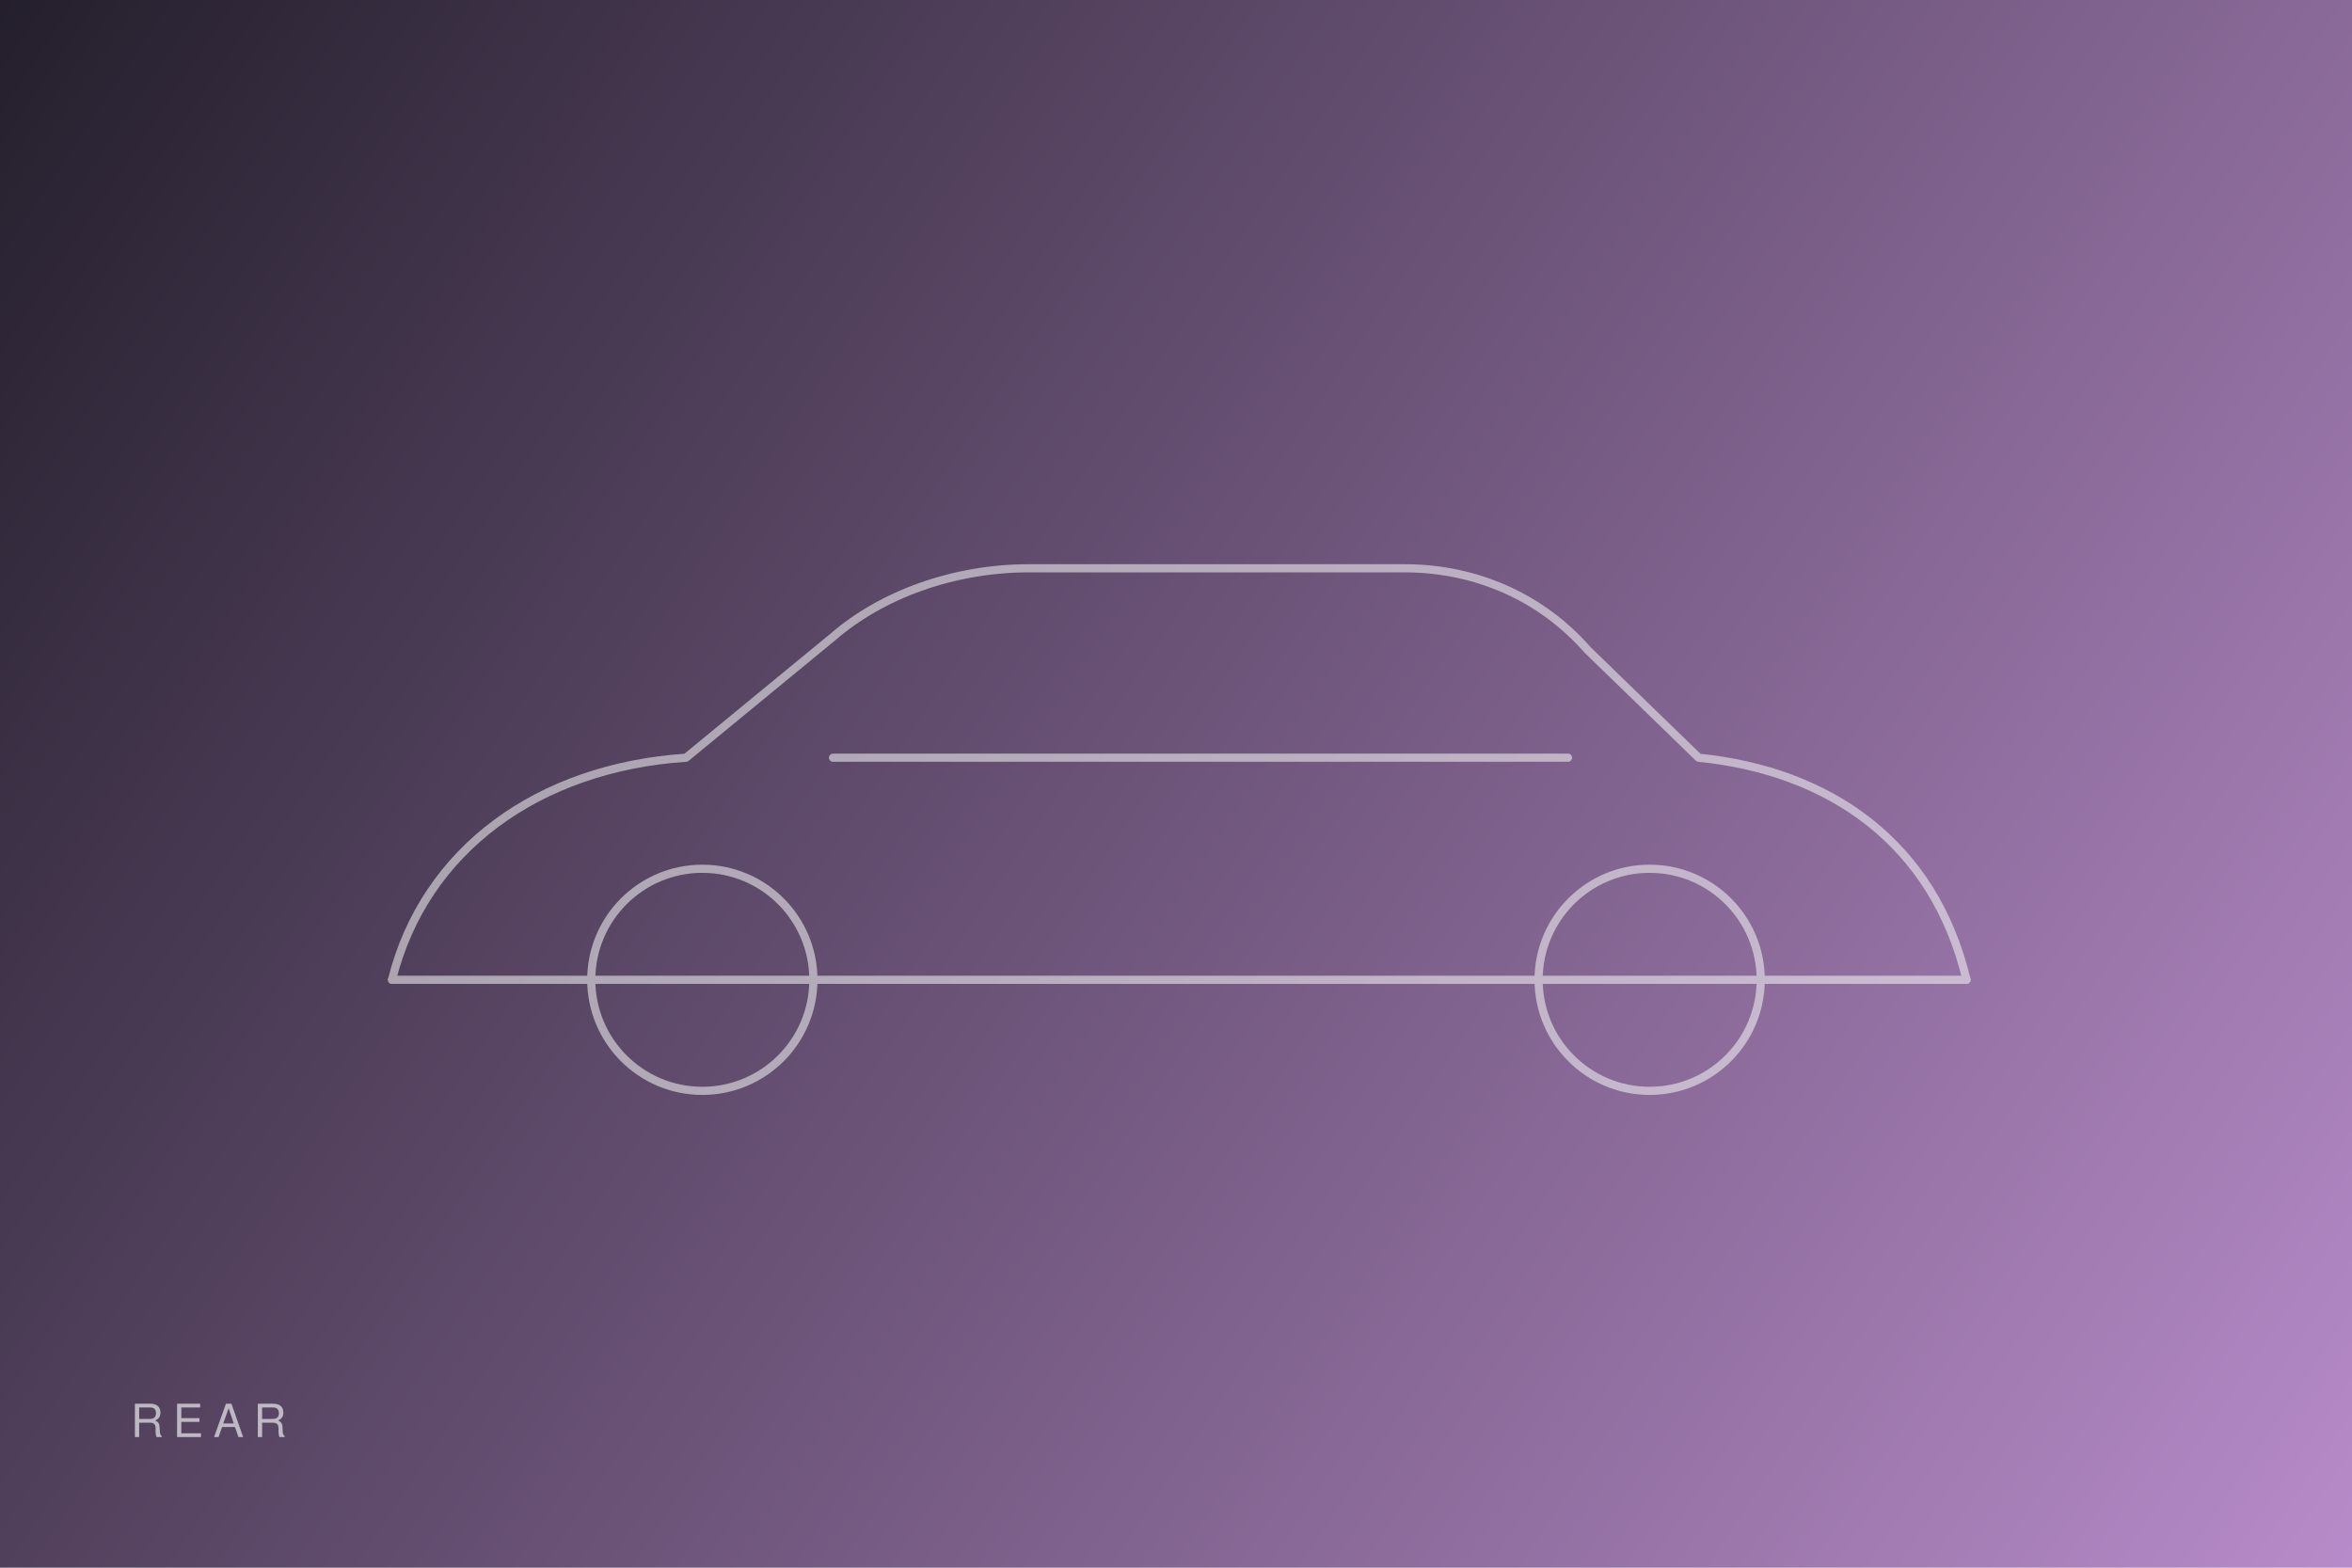
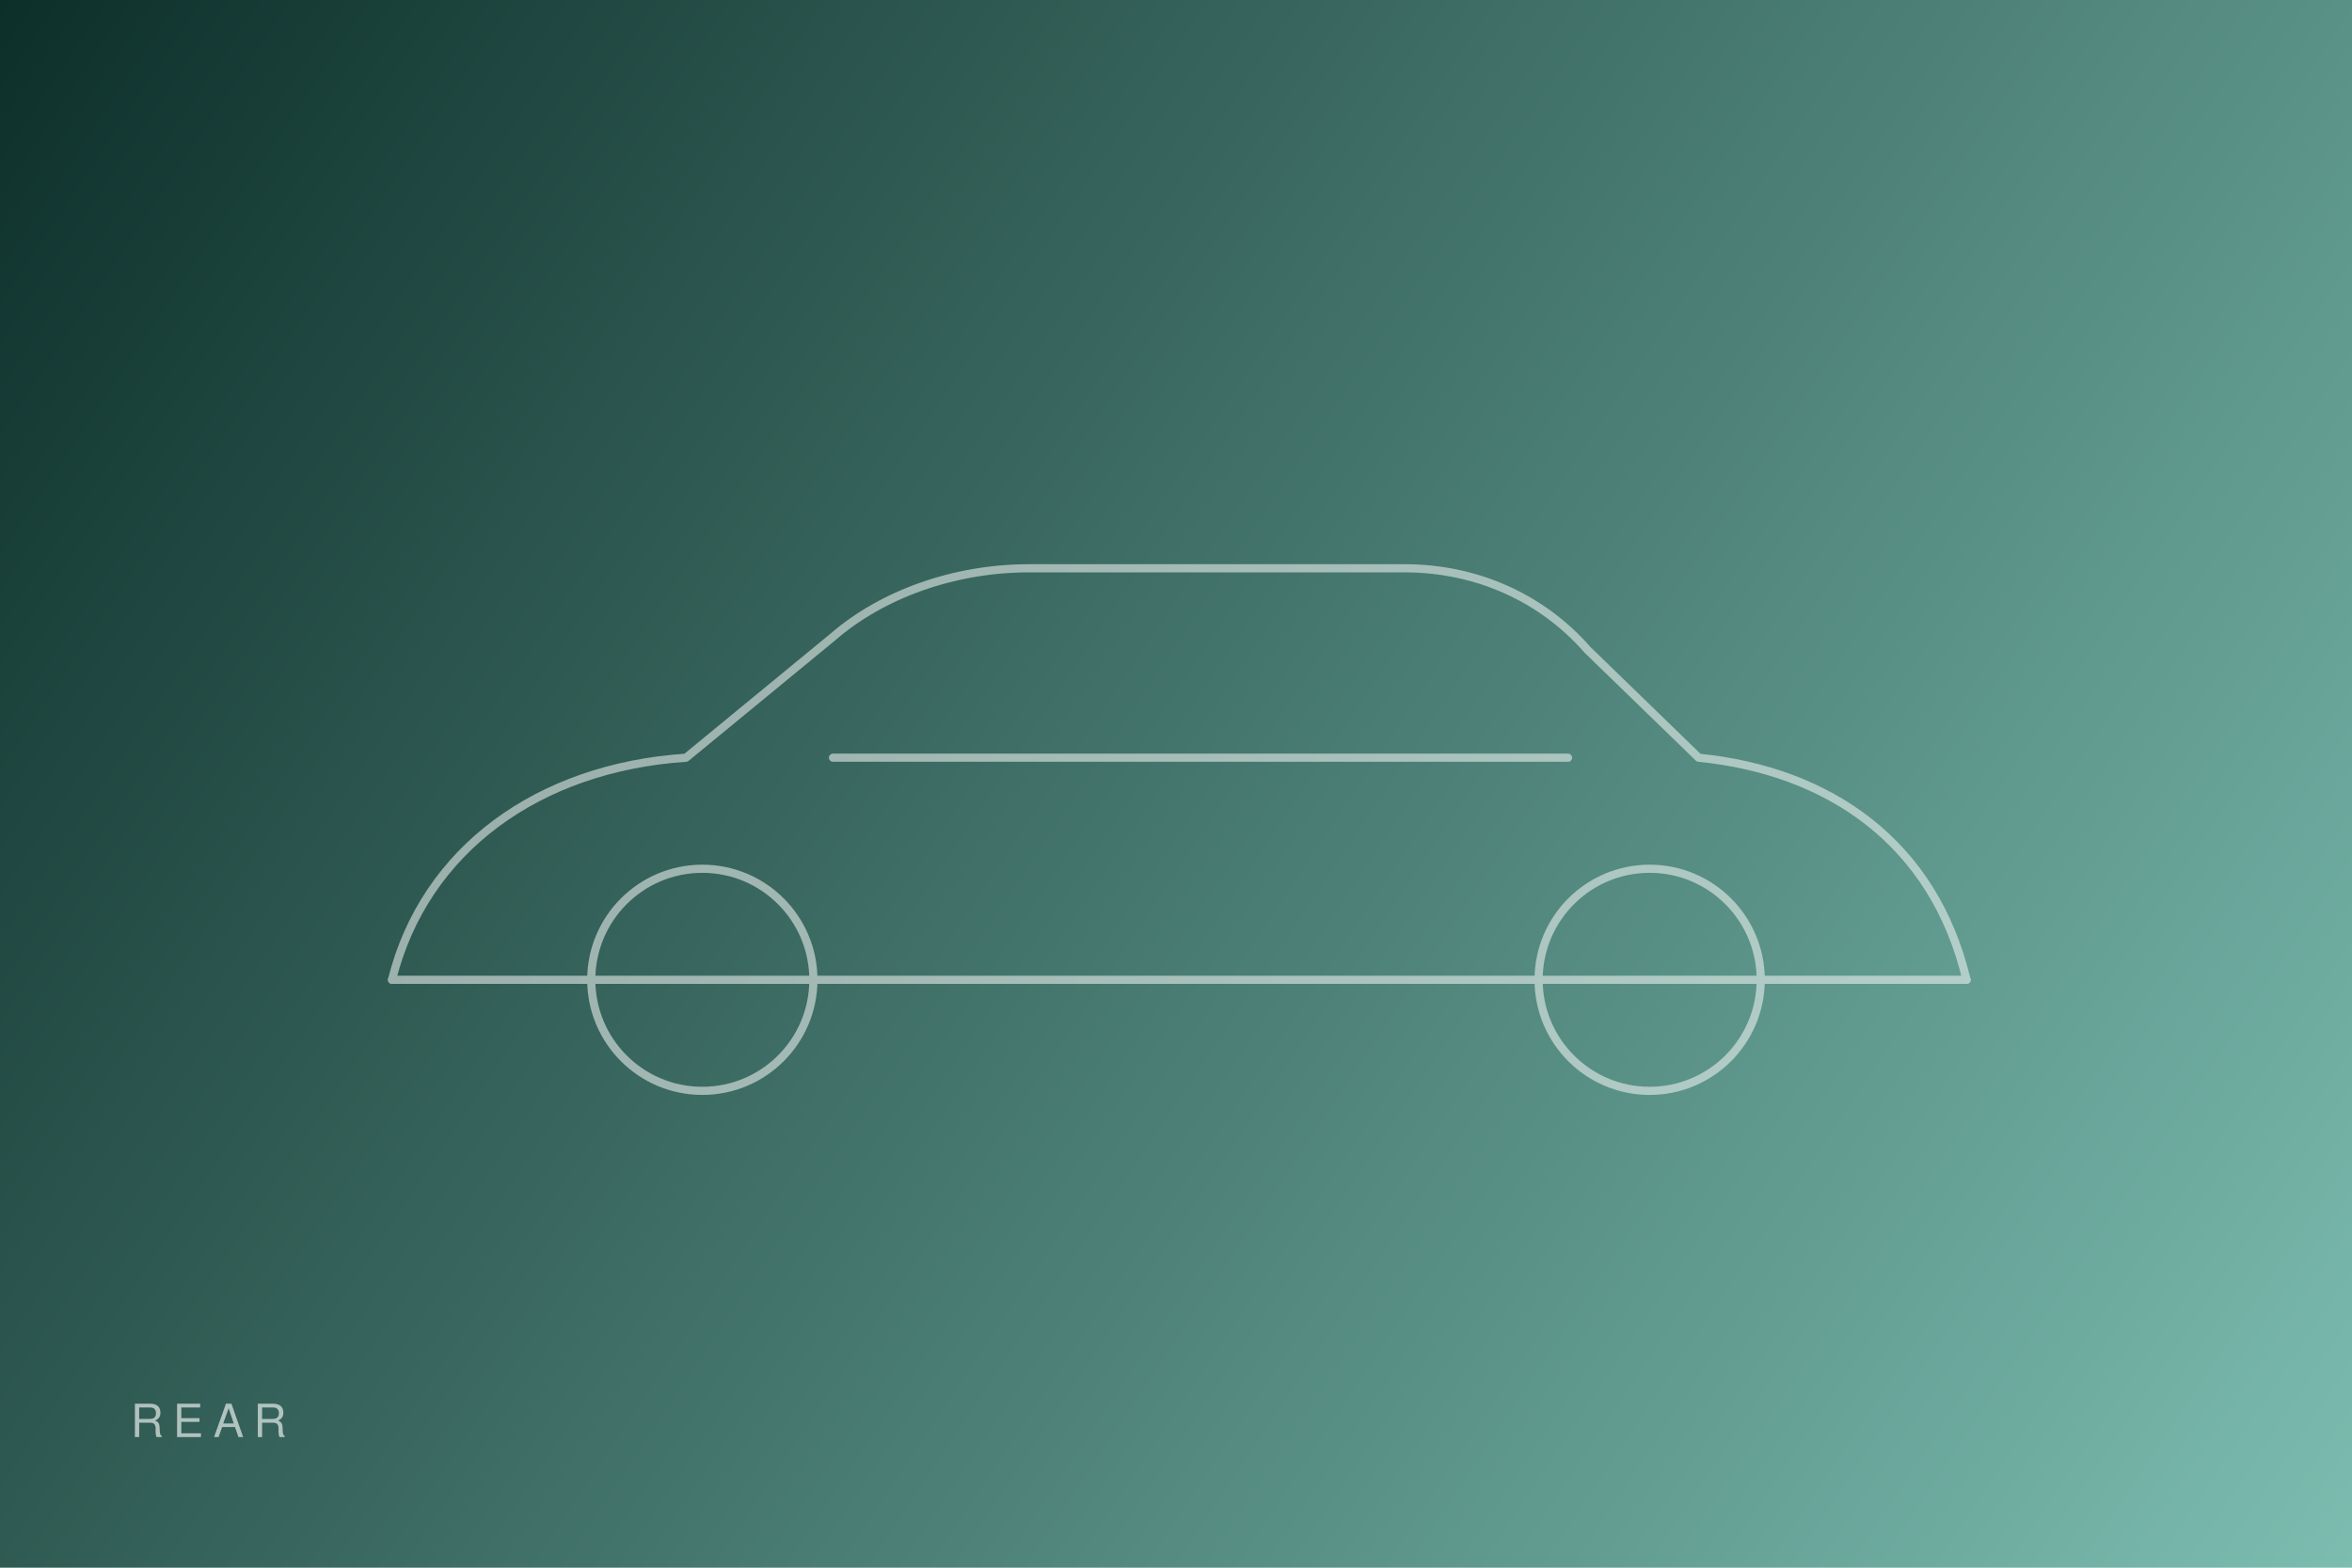
<svg xmlns="http://www.w3.org/2000/svg" width="1200" height="800" viewBox="0 0 720 480">
  <defs>
-     <linearGradient id="g42" x1="0" y1="0" x2="720" y2="480" gradientUnits="userSpaceOnUse">
-       <stop offset="0" stop-color="#241f2c" />
-       <stop offset="1" stop-color="#b78bc9" />
+     <linearGradient id="g62" x1="0" y1="0" x2="720" y2="480" gradientUnits="userSpaceOnUse">
+       <stop offset="0" stop-color="#0d2f2a" />
+       <stop offset="1" stop-color="#7cbdb0" />
    </linearGradient>
  </defs>
-   <rect width="720" height="480" fill="url(#g42)" />
+   <rect width="720" height="480" fill="url(#g62)" />
  <g fill="none" stroke="#f5f7f6" stroke-width="2.5" stroke-linecap="round" stroke-linejoin="round" opacity="0.55">
    <path d="M120 300 C 130 260, 165 235, 210 232 L 255 195 C 270 182, 292 174, 315 174 L 430 174 C 452 174, 472 183, 486 199 L 520 232 C 560 236, 592 258, 602 300" />
    <line x1="120" y1="300" x2="602" y2="300" />
    <circle cx="215" cy="300" r="34" />
    <circle cx="505" cy="300" r="34" />
    <line x1="255" y1="232" x2="480" y2="232" />
  </g>
  <text x="40" y="440" font-family="Helvetica, Arial, sans-serif" font-size="14" letter-spacing="3" fill="#f5f7f6" opacity="0.65">REAR</text>
</svg>
